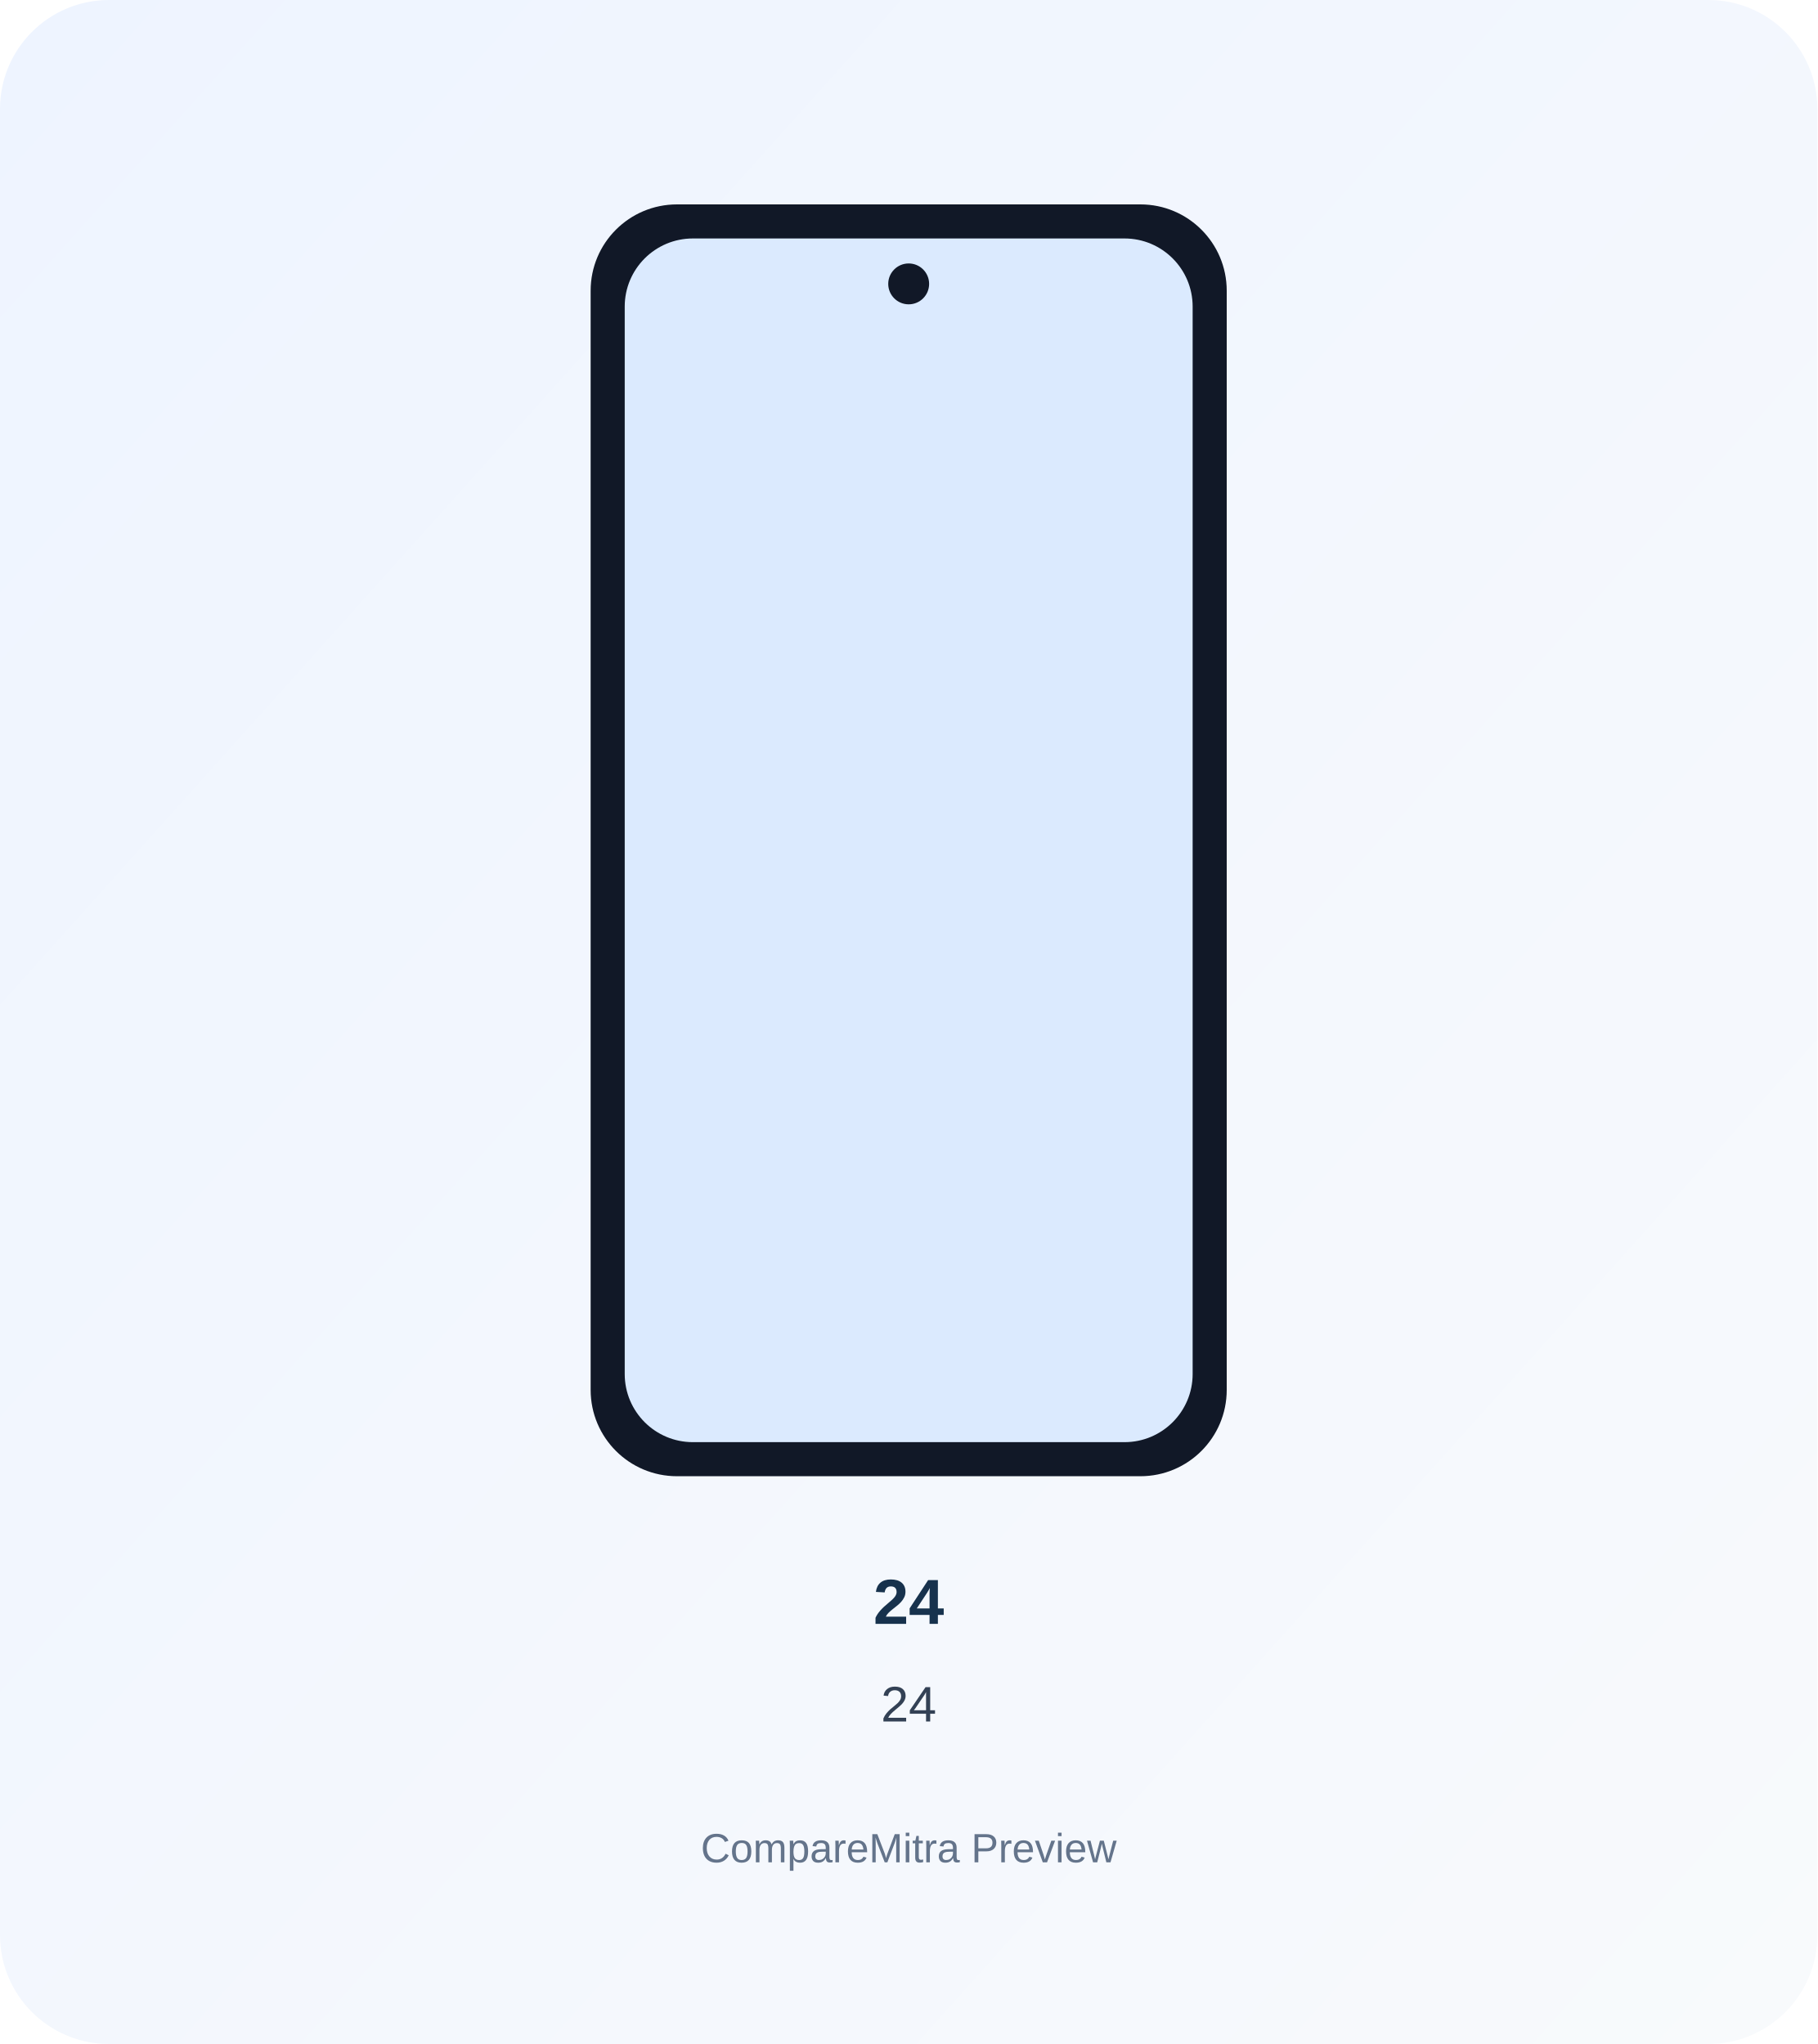
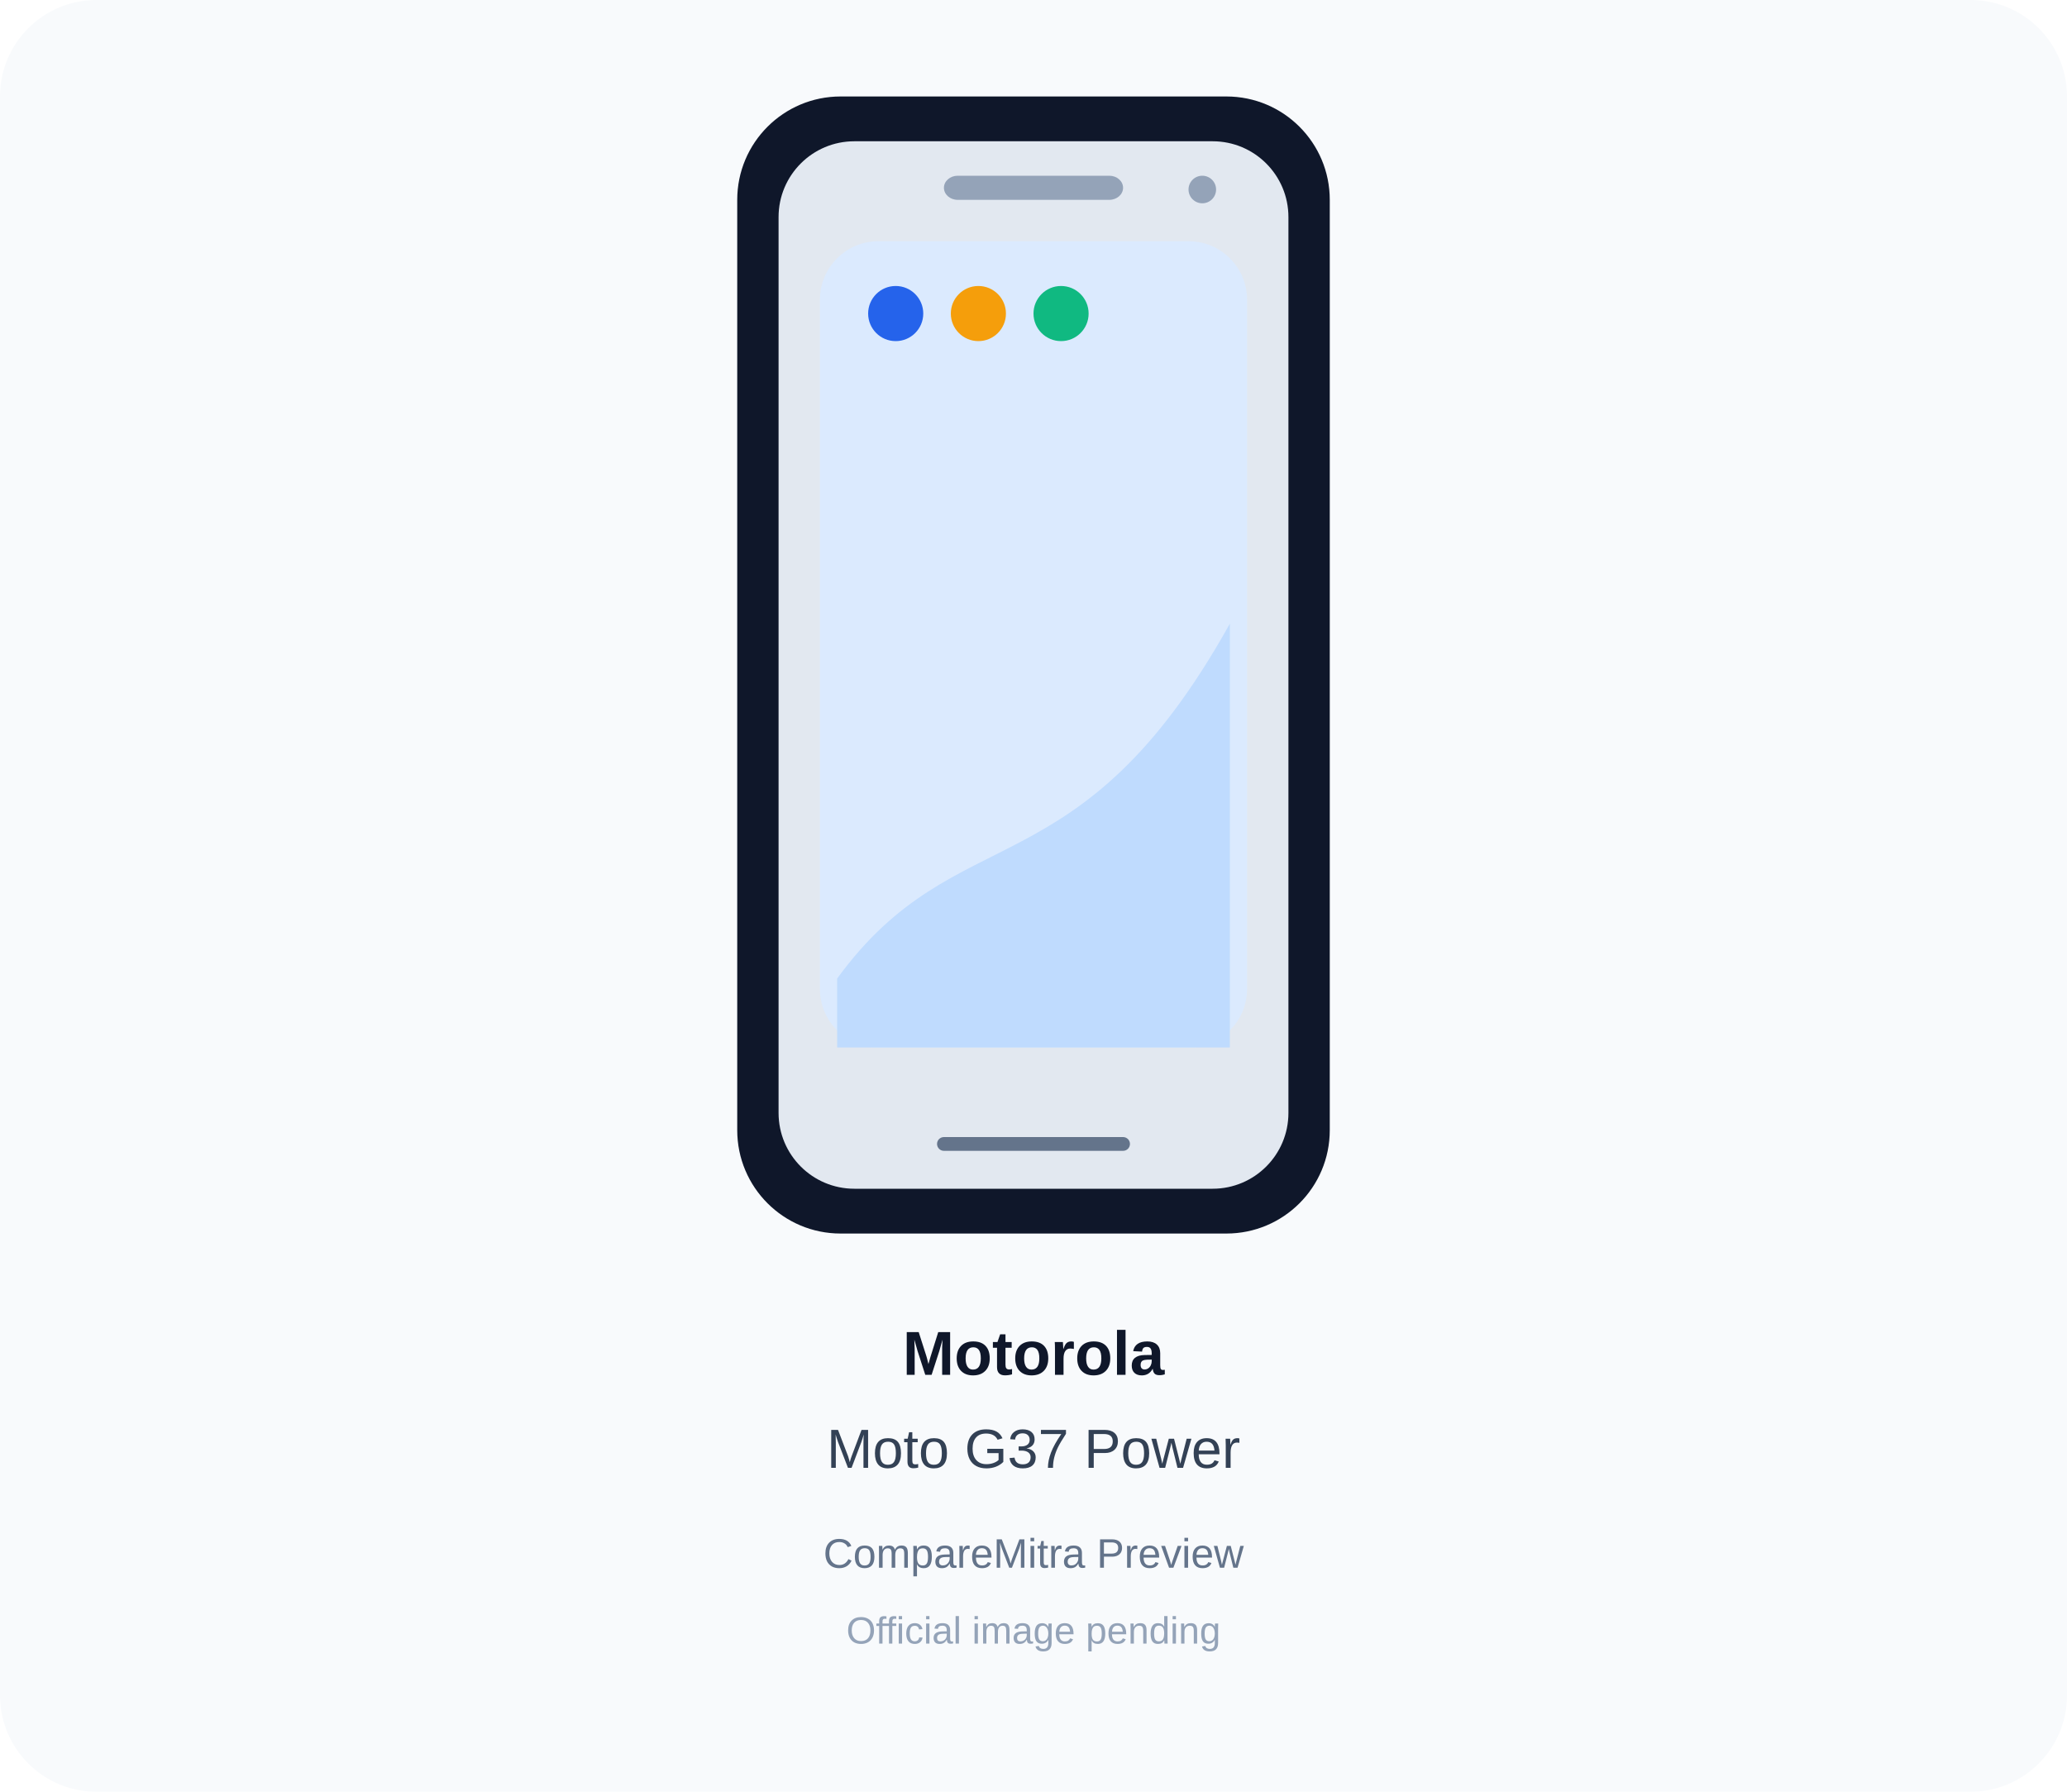
- <svg xmlns="http://www.w3.org/2000/svg" width="800" height="900" viewBox="0 0 800 900">
-   <defs>
-     <linearGradient id="bg" x1="0" y1="0" x2="1" y2="1">
-       <stop offset="0" stop-color="#eef4ff" />
-       <stop offset="1" stop-color="#f8fafc" />
-     </linearGradient>
-   </defs>
-   <rect width="800" height="900" rx="48" fill="url(#bg)" />
-   <rect x="260" y="90" width="280" height="560" rx="38" fill="#111827" />
-   <rect x="275" y="105" width="250" height="530" rx="30" fill="#dbeafe" />
-   <circle cx="400" cy="125" r="9" fill="#111827" />
-   <text x="400" y="715" text-anchor="middle" font-family="Arial,sans-serif" font-size="28" font-weight="700" fill="#17324d">24</text>
-   <text x="400" y="758" text-anchor="middle" font-family="Arial,sans-serif" font-size="22" fill="#334155">24</text>
-   <text x="400" y="820" text-anchor="middle" font-family="Arial,sans-serif" font-size="18" fill="#64748b">CompareMitra Preview</text>
+ <svg xmlns="http://www.w3.org/2000/svg" width="600" height="520" viewBox="0 0 600 520" role="img" aria-label="Motorola Moto G37 Power — CompareMitra preview">
+   <rect width="600" height="520" rx="28" fill="#f8fafc" />
+   <rect x="214" y="28" width="172" height="330" rx="30" fill="#0f172a" />
+   <rect x="226" y="41" width="148" height="304" rx="22" fill="#e2e8f0" />
+   <rect x="274" y="51" width="52" height="7" rx="4" fill="#94a3b8" />
+   <circle cx="349" cy="55" r="4" fill="#94a3b8" />
+   <rect x="238" y="70" width="124" height="234" rx="17" fill="#dbeafe" />
+   <circle cx="260" cy="91" r="8" fill="#2563eb" />
+   <circle cx="284" cy="91" r="8" fill="#f59e0b" />
+   <circle cx="308" cy="91" r="8" fill="#10b981" />
+   <path d="M243 284 C278 236 313 260 357 181 L357 304 L243 304 Z" fill="#bfdbfe" />
+   <rect x="272" y="330" width="56" height="4" rx="2" fill="#64748b" />
+   <text x="300" y="399" text-anchor="middle" font-family="Arial,Helvetica,sans-serif" font-size="18" font-weight="700" fill="#0f172a">Motorola</text>
+   <text x="300" y="426" text-anchor="middle" font-family="Arial,Helvetica,sans-serif" font-size="16" fill="#334155">Moto G37 Power</text>
+   <text x="300" y="455" text-anchor="middle" font-family="Arial,Helvetica,sans-serif" font-size="12" fill="#64748b">CompareMitra Preview</text>
+   <text x="300" y="477" text-anchor="middle" font-family="Arial,Helvetica,sans-serif" font-size="11" fill="#94a3b8">Official image pending</text>
</svg>
